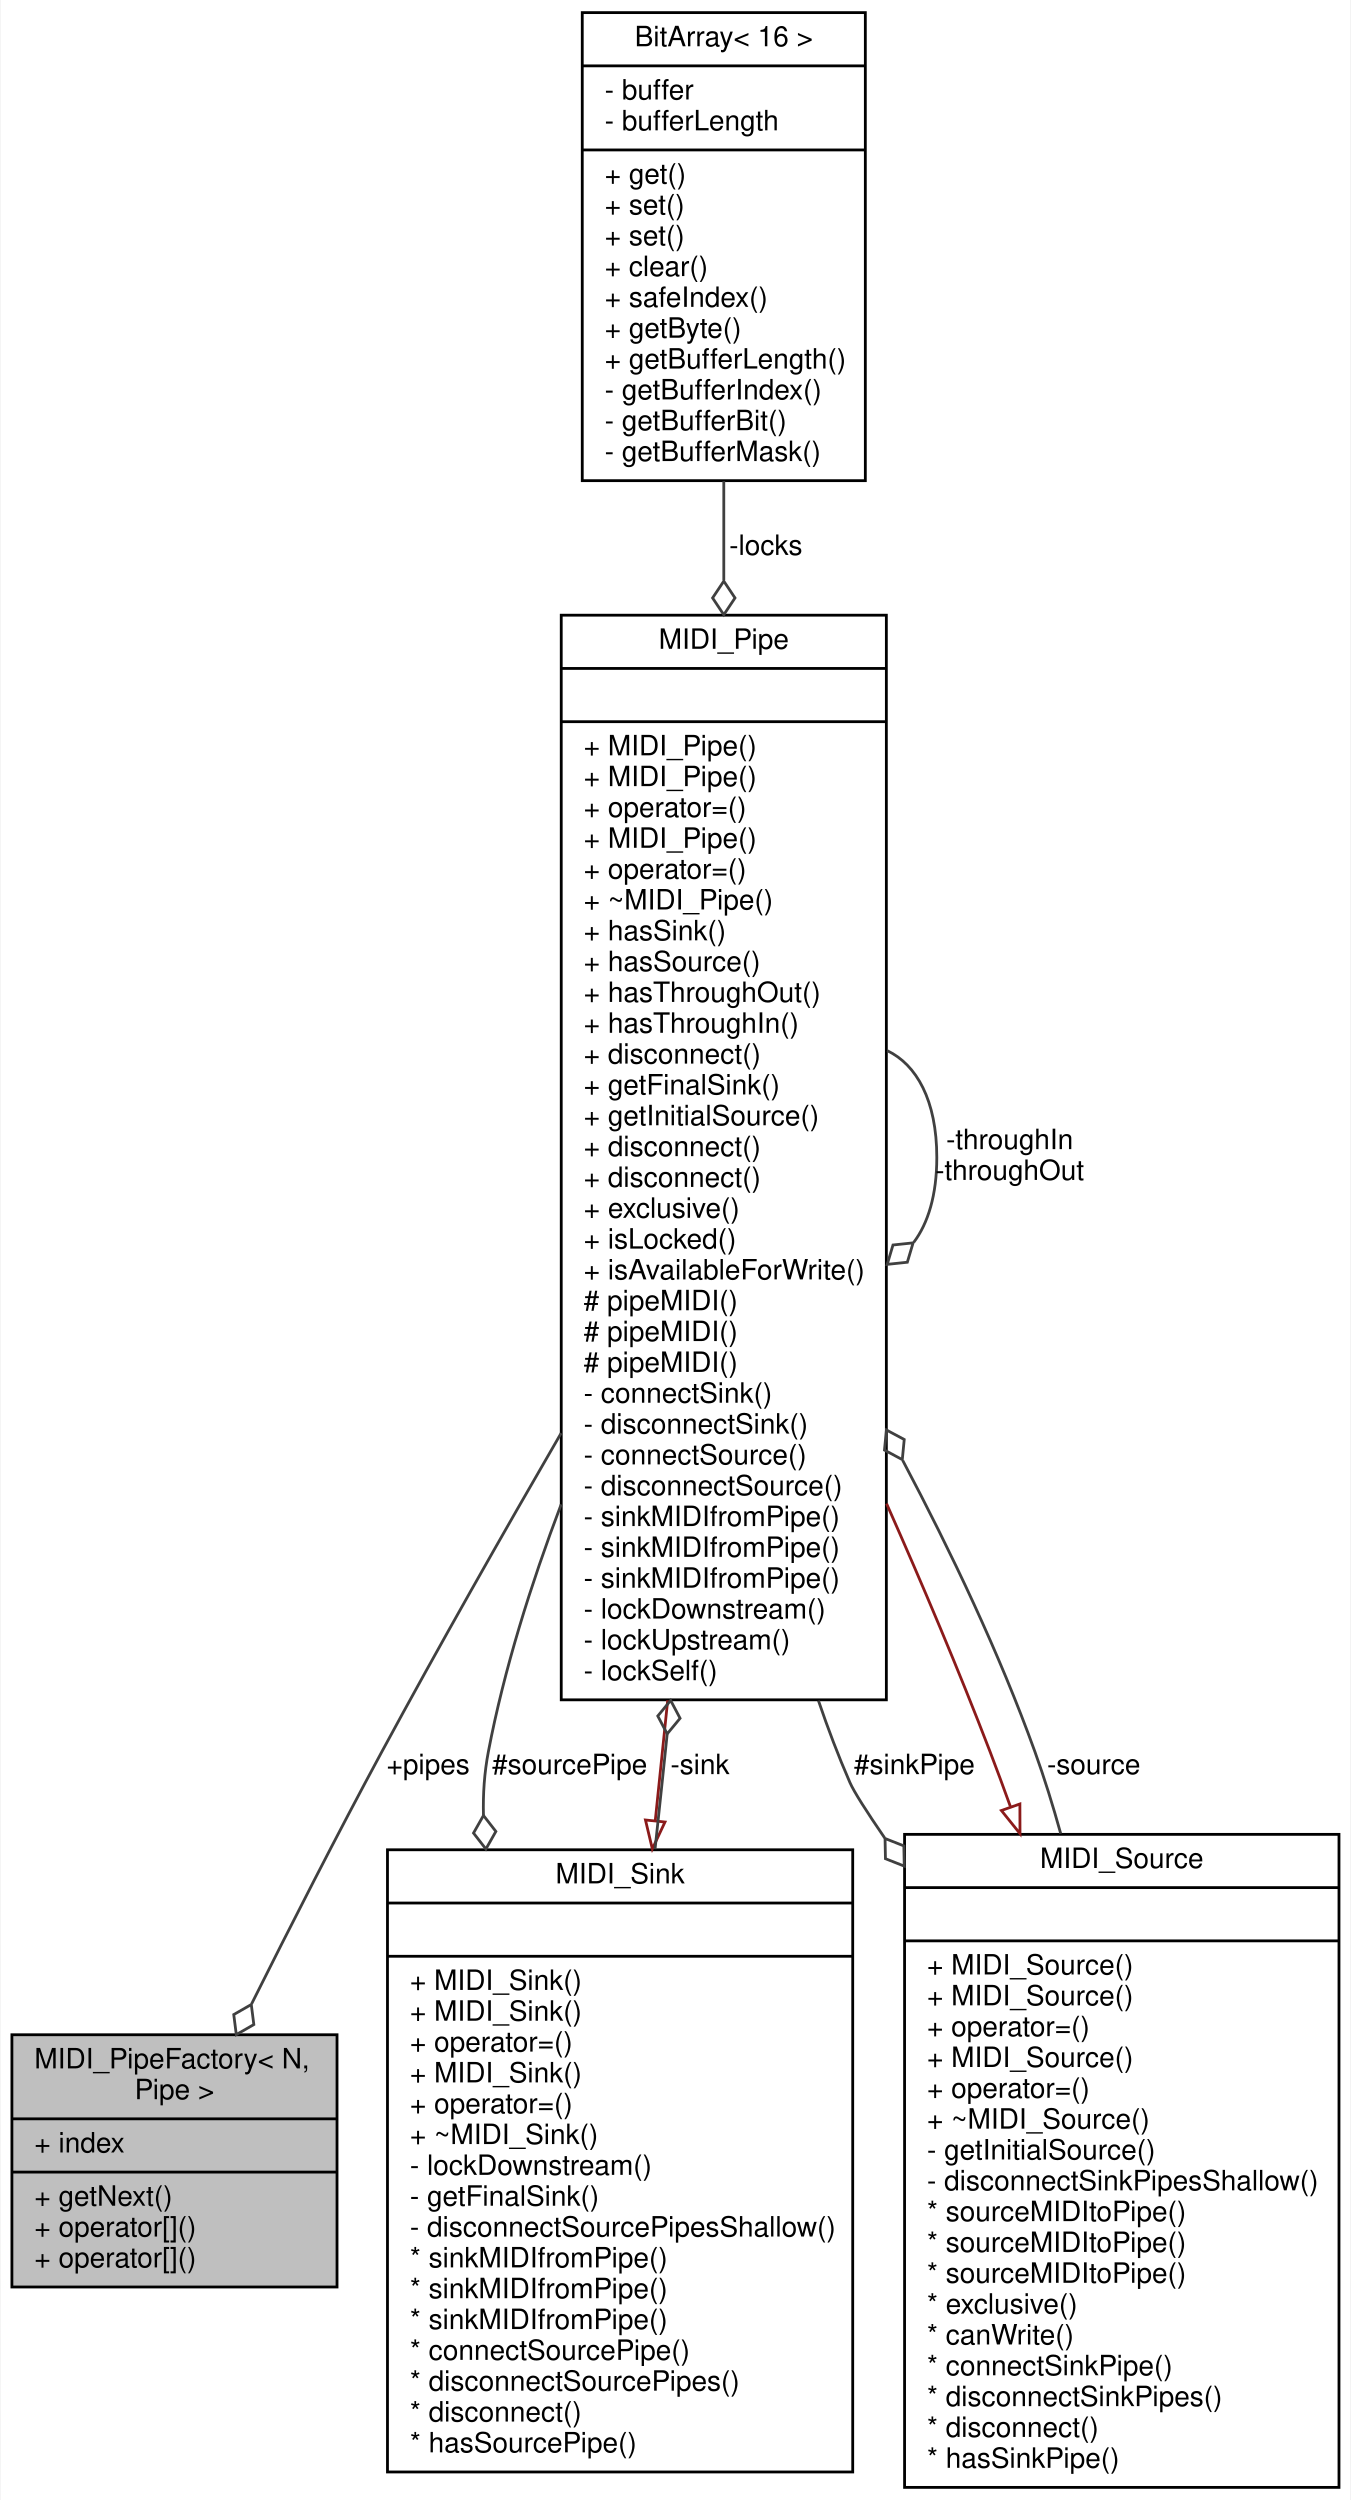
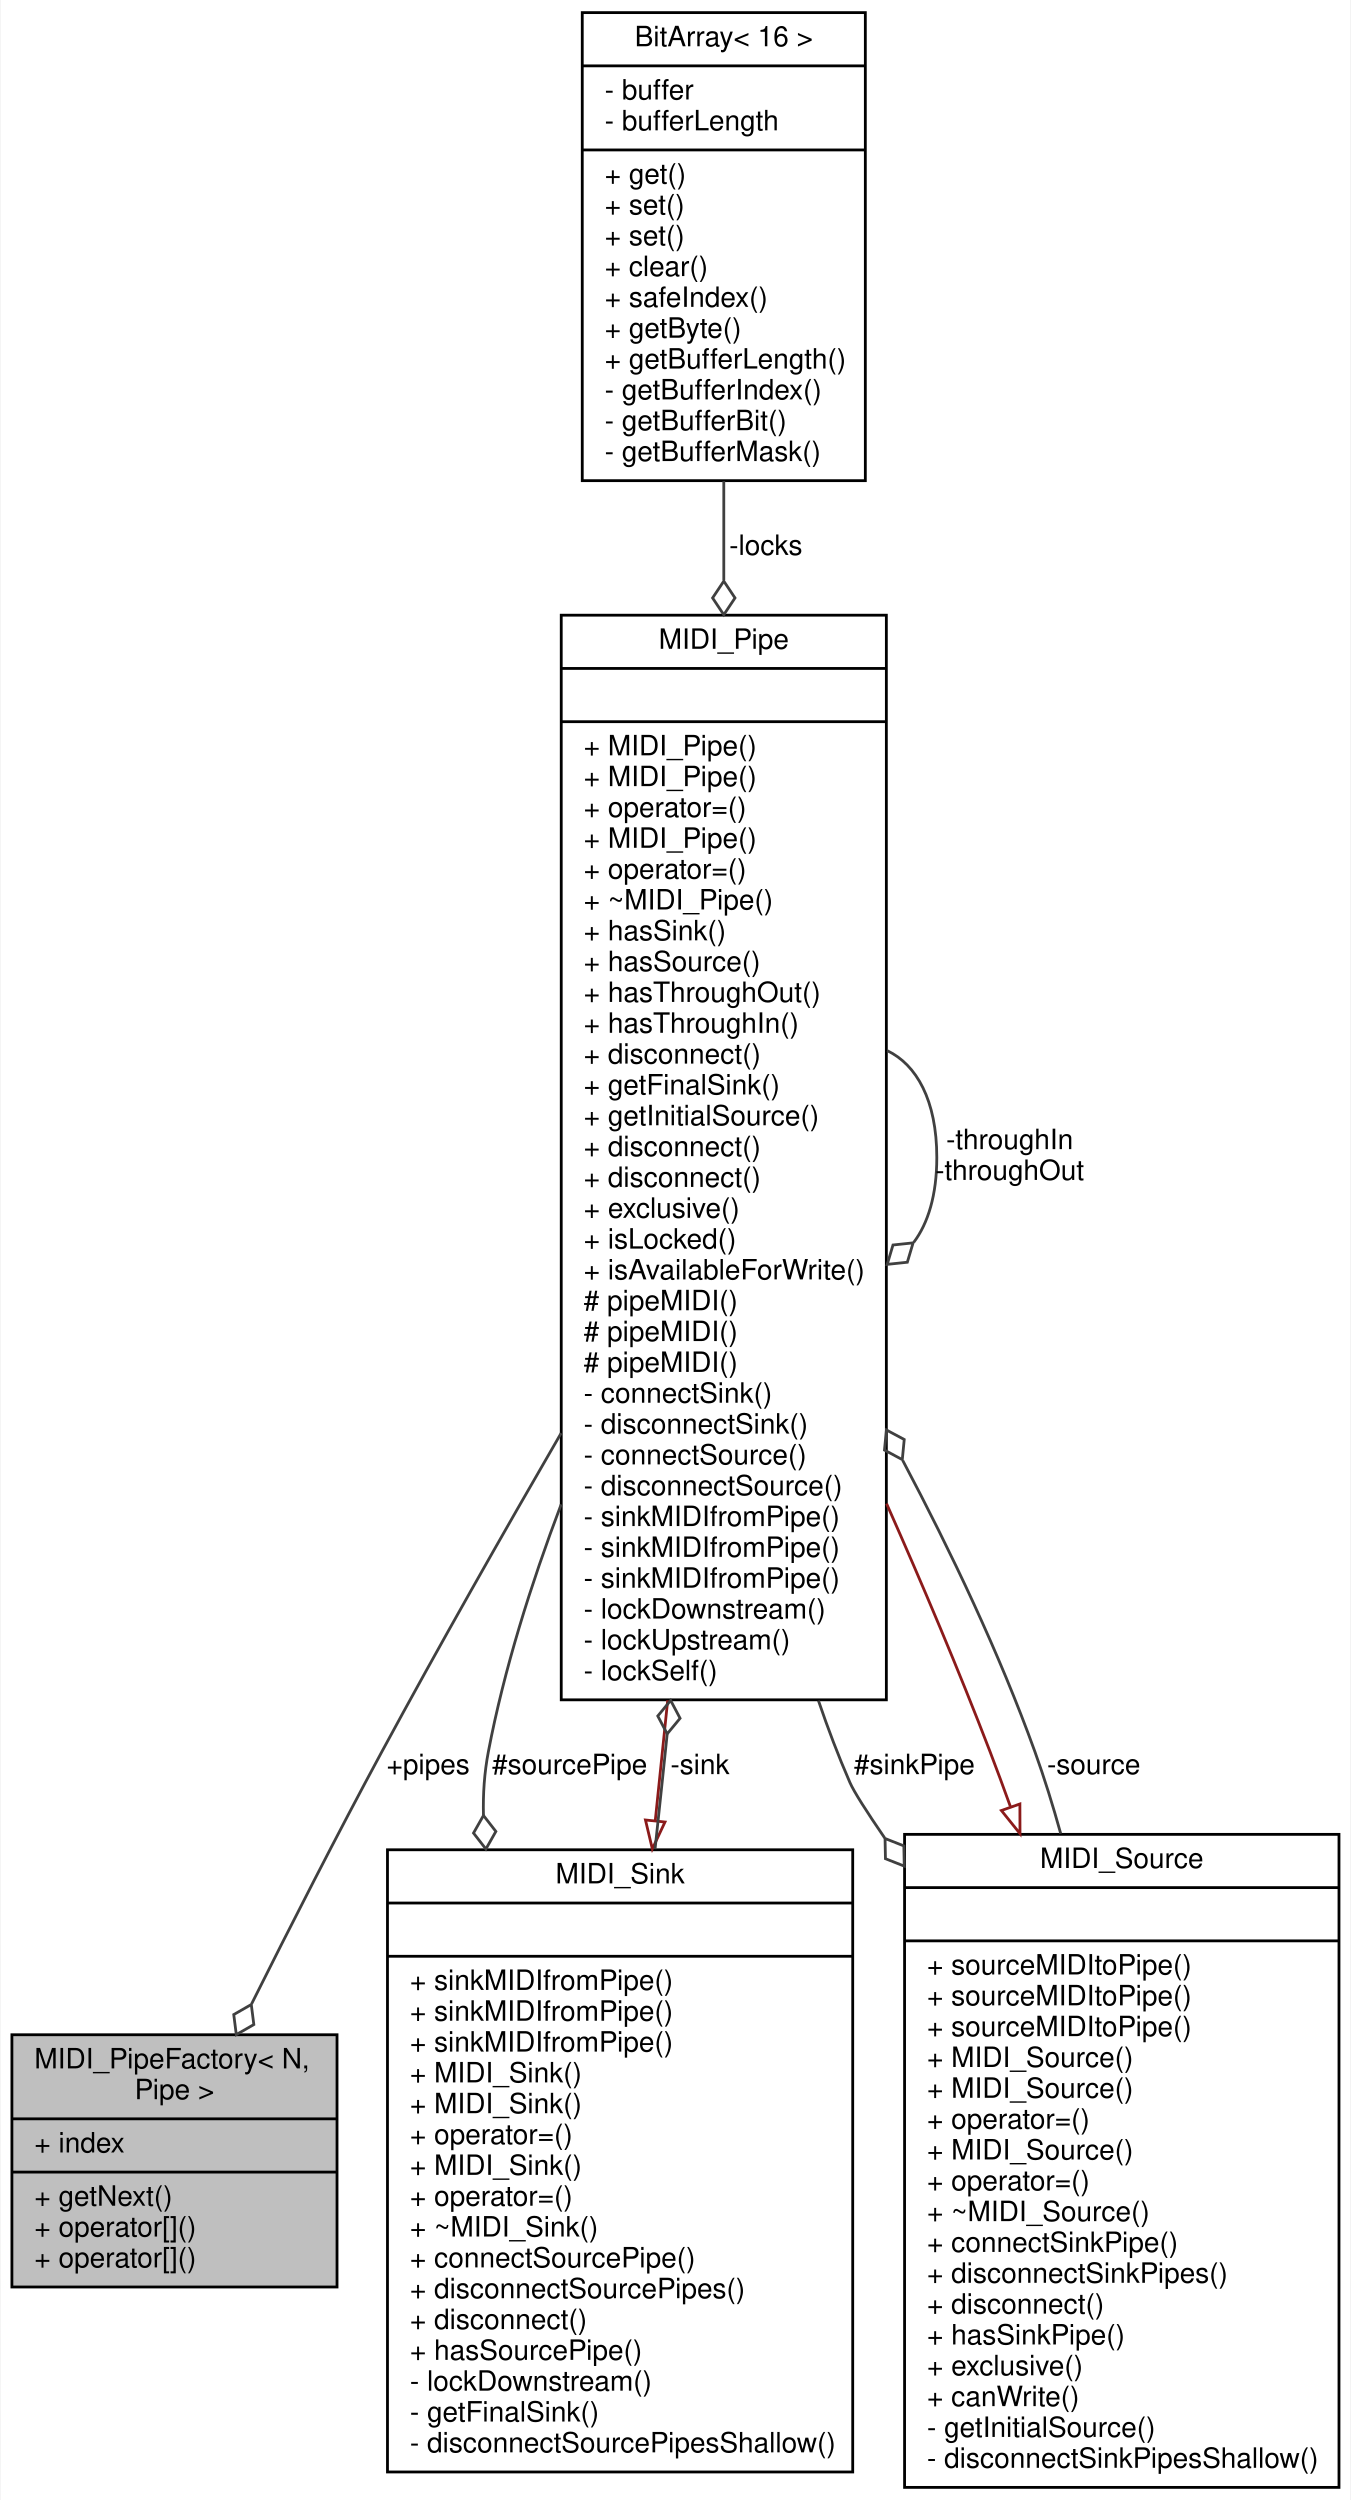
<svg xmlns="http://www.w3.org/2000/svg" xmlns:xlink="http://www.w3.org/1999/xlink" width="482pt" height="892pt" viewBox="0.00 0.00 481.50 892.00">
  <g id="graph0" class="graph" transform="scale(1 1) rotate(0) translate(4 888)">
    <polygon fill="#ffffff" stroke="transparent" points="-4,4 -4,-888 477.5,-888 477.5,4 -4,4" />
    <g id="node1" class="node">
      <g id="a_node1">
        <a xlink:title="Class that produces multiple MIDI_Pipes.">
          <polygon fill="#bfbfbf" stroke="#000000" points="0,-72 0,-162 116,-162 116,-72 0,-72" />
          <text text-anchor="start" x="8" y="-150" font-family="Helvetica,sans-Serif" font-size="10.00" fill="#000000">MIDI_PipeFactory&lt; N,</text>
          <text text-anchor="middle" x="58" y="-139" font-family="Helvetica,sans-Serif" font-size="10.00" fill="#000000"> Pipe &gt;</text>
          <polyline fill="none" stroke="#000000" points="0,-132 116,-132 " />
          <text text-anchor="start" x="8" y="-120" font-family="Helvetica,sans-Serif" font-size="10.00" fill="#000000">+ index</text>
          <polyline fill="none" stroke="#000000" points="0,-113 116,-113 " />
          <text text-anchor="start" x="8" y="-101" font-family="Helvetica,sans-Serif" font-size="10.00" fill="#000000">+ getNext()</text>
          <text text-anchor="start" x="8" y="-90" font-family="Helvetica,sans-Serif" font-size="10.00" fill="#000000">+ operator[]()</text>
          <text text-anchor="start" x="8" y="-79" font-family="Helvetica,sans-Serif" font-size="10.00" fill="#000000">+ operator[]()</text>
        </a>
      </g>
    </g>
    <g id="node2" class="node">
      <g id="a_node2">
        <a xlink:href="../../df/d72/classMIDI__Pipe.html" target="_top" xlink:title="Class that routes MIDI messages from a MIDI_Source to a MIDI_Sink.">
          <polygon fill="#ffffff" stroke="#000000" points="196,-281.5 196,-668.5 312,-668.5 312,-281.5 196,-281.5" />
          <text text-anchor="middle" x="254" y="-656.5" font-family="Helvetica,sans-Serif" font-size="10.00" fill="#000000">MIDI_Pipe</text>
          <polyline fill="none" stroke="#000000" points="196,-649.5 312,-649.5 " />
          <text text-anchor="middle" x="254" y="-637.5" font-family="Helvetica,sans-Serif" font-size="10.00" fill="#000000"> </text>
          <polyline fill="none" stroke="#000000" points="196,-630.5 312,-630.5 " />
          <text text-anchor="start" x="204" y="-618.5" font-family="Helvetica,sans-Serif" font-size="10.00" fill="#000000">+ MIDI_Pipe()</text>
          <text text-anchor="start" x="204" y="-607.5" font-family="Helvetica,sans-Serif" font-size="10.00" fill="#000000">+ MIDI_Pipe()</text>
          <text text-anchor="start" x="204" y="-596.5" font-family="Helvetica,sans-Serif" font-size="10.00" fill="#000000">+ operator=()</text>
          <text text-anchor="start" x="204" y="-585.5" font-family="Helvetica,sans-Serif" font-size="10.00" fill="#000000">+ MIDI_Pipe()</text>
          <text text-anchor="start" x="204" y="-574.5" font-family="Helvetica,sans-Serif" font-size="10.00" fill="#000000">+ operator=()</text>
          <text text-anchor="start" x="204" y="-563.5" font-family="Helvetica,sans-Serif" font-size="10.00" fill="#000000">+ ~MIDI_Pipe()</text>
          <text text-anchor="start" x="204" y="-552.5" font-family="Helvetica,sans-Serif" font-size="10.00" fill="#000000">+ hasSink()</text>
          <text text-anchor="start" x="204" y="-541.5" font-family="Helvetica,sans-Serif" font-size="10.00" fill="#000000">+ hasSource()</text>
          <text text-anchor="start" x="204" y="-530.5" font-family="Helvetica,sans-Serif" font-size="10.00" fill="#000000">+ hasThroughOut()</text>
          <text text-anchor="start" x="204" y="-519.5" font-family="Helvetica,sans-Serif" font-size="10.00" fill="#000000">+ hasThroughIn()</text>
          <text text-anchor="start" x="204" y="-508.5" font-family="Helvetica,sans-Serif" font-size="10.00" fill="#000000">+ disconnect()</text>
          <text text-anchor="start" x="204" y="-497.5" font-family="Helvetica,sans-Serif" font-size="10.00" fill="#000000">+ getFinalSink()</text>
          <text text-anchor="start" x="204" y="-486.5" font-family="Helvetica,sans-Serif" font-size="10.00" fill="#000000">+ getInitialSource()</text>
          <text text-anchor="start" x="204" y="-475.5" font-family="Helvetica,sans-Serif" font-size="10.00" fill="#000000">+ disconnect()</text>
          <text text-anchor="start" x="204" y="-464.5" font-family="Helvetica,sans-Serif" font-size="10.00" fill="#000000">+ disconnect()</text>
          <text text-anchor="start" x="204" y="-453.5" font-family="Helvetica,sans-Serif" font-size="10.00" fill="#000000">+ exclusive()</text>
          <text text-anchor="start" x="204" y="-442.5" font-family="Helvetica,sans-Serif" font-size="10.00" fill="#000000">+ isLocked()</text>
          <text text-anchor="start" x="204" y="-431.5" font-family="Helvetica,sans-Serif" font-size="10.00" fill="#000000">+ isAvailableForWrite()</text>
          <text text-anchor="start" x="204" y="-420.5" font-family="Helvetica,sans-Serif" font-size="10.00" fill="#000000"># pipeMIDI()</text>
          <text text-anchor="start" x="204" y="-409.5" font-family="Helvetica,sans-Serif" font-size="10.00" fill="#000000"># pipeMIDI()</text>
          <text text-anchor="start" x="204" y="-398.5" font-family="Helvetica,sans-Serif" font-size="10.00" fill="#000000"># pipeMIDI()</text>
          <text text-anchor="start" x="204" y="-387.5" font-family="Helvetica,sans-Serif" font-size="10.00" fill="#000000">- connectSink()</text>
          <text text-anchor="start" x="204" y="-376.5" font-family="Helvetica,sans-Serif" font-size="10.00" fill="#000000">- disconnectSink()</text>
          <text text-anchor="start" x="204" y="-365.5" font-family="Helvetica,sans-Serif" font-size="10.00" fill="#000000">- connectSource()</text>
          <text text-anchor="start" x="204" y="-354.5" font-family="Helvetica,sans-Serif" font-size="10.00" fill="#000000">- disconnectSource()</text>
          <text text-anchor="start" x="204" y="-343.5" font-family="Helvetica,sans-Serif" font-size="10.00" fill="#000000">- sinkMIDIfromPipe()</text>
          <text text-anchor="start" x="204" y="-332.5" font-family="Helvetica,sans-Serif" font-size="10.00" fill="#000000">- sinkMIDIfromPipe()</text>
          <text text-anchor="start" x="204" y="-321.5" font-family="Helvetica,sans-Serif" font-size="10.00" fill="#000000">- sinkMIDIfromPipe()</text>
          <text text-anchor="start" x="204" y="-310.5" font-family="Helvetica,sans-Serif" font-size="10.00" fill="#000000">- lockDownstream()</text>
          <text text-anchor="start" x="204" y="-299.5" font-family="Helvetica,sans-Serif" font-size="10.00" fill="#000000">- lockUpstream()</text>
          <text text-anchor="start" x="204" y="-288.5" font-family="Helvetica,sans-Serif" font-size="10.00" fill="#000000">- lockSelf()</text>
        </a>
      </g>
    </g>
    <g id="edge1" class="edge">
      <path fill="none" stroke="#404040" d="M195.957,-376.653C175.345,-341.077 152.247,-300.448 132,-263 116.083,-233.56 99.149,-200.307 85.503,-172.981" />
      <polygon fill="none" stroke="#404040" points="85.409,-172.791 79.154,-169.202 80.061,-162.049 86.316,-165.637 85.409,-172.791" />
      <text text-anchor="middle" x="148.5" y="-255" font-family="Helvetica,sans-Serif" font-size="10.00" fill="#000000"> +pipes</text>
    </g>
    <g id="edge8" class="edge">
      <path fill="none" stroke="#404040" d="M312.312,-513.125C322.726,-508.169 330,-495.461 330,-475 330,-461.572 326.867,-451.484 321.77,-444.734" />
      <polygon fill="none" stroke="#404040" points="321.542,-444.544 314.37,-443.786 312.312,-436.875 319.483,-437.633 321.542,-444.544" />
      <text text-anchor="middle" x="356" y="-478" font-family="Helvetica,sans-Serif" font-size="10.00" fill="#000000"> -throughIn</text>
      <text text-anchor="middle" x="356" y="-467" font-family="Helvetica,sans-Serif" font-size="10.00" fill="#000000">-throughOut</text>
    </g>
    <g id="node3" class="node">
      <g id="a_node3">
        <a xlink:href="../../d9/db6/classMIDI__Sink.html" target="_top" xlink:title="Class that can receive MIDI messages from a MIDI pipe.">
          <polygon fill="#ffffff" stroke="#000000" points="134,-6 134,-228 300,-228 300,-6 134,-6" />
          <text text-anchor="middle" x="217" y="-216" font-family="Helvetica,sans-Serif" font-size="10.00" fill="#000000">MIDI_Sink</text>
          <polyline fill="none" stroke="#000000" points="134,-209 300,-209 " />
          <text text-anchor="middle" x="217" y="-197" font-family="Helvetica,sans-Serif" font-size="10.00" fill="#000000"> </text>
          <polyline fill="none" stroke="#000000" points="134,-190 300,-190 " />
-           <text text-anchor="start" x="142" y="-178" font-family="Helvetica,sans-Serif" font-size="10.00" fill="#000000">+ MIDI_Sink()</text>
-           <text text-anchor="start" x="142" y="-167" font-family="Helvetica,sans-Serif" font-size="10.00" fill="#000000">+ MIDI_Sink()</text>
-           <text text-anchor="start" x="142" y="-156" font-family="Helvetica,sans-Serif" font-size="10.00" fill="#000000">+ operator=()</text>
+           <text text-anchor="start" x="142" y="-178" font-family="Helvetica,sans-Serif" font-size="10.00" fill="#000000">+ sinkMIDIfromPipe()</text>
+           <text text-anchor="start" x="142" y="-167" font-family="Helvetica,sans-Serif" font-size="10.00" fill="#000000">+ sinkMIDIfromPipe()</text>
+           <text text-anchor="start" x="142" y="-156" font-family="Helvetica,sans-Serif" font-size="10.00" fill="#000000">+ sinkMIDIfromPipe()</text>
          <text text-anchor="start" x="142" y="-145" font-family="Helvetica,sans-Serif" font-size="10.00" fill="#000000">+ MIDI_Sink()</text>
-           <text text-anchor="start" x="142" y="-134" font-family="Helvetica,sans-Serif" font-size="10.00" fill="#000000">+ operator=()</text>
-           <text text-anchor="start" x="142" y="-123" font-family="Helvetica,sans-Serif" font-size="10.00" fill="#000000">+ ~MIDI_Sink()</text>
-           <text text-anchor="start" x="142" y="-112" font-family="Helvetica,sans-Serif" font-size="10.00" fill="#000000">- lockDownstream()</text>
-           <text text-anchor="start" x="142" y="-101" font-family="Helvetica,sans-Serif" font-size="10.00" fill="#000000">- getFinalSink()</text>
-           <text text-anchor="start" x="142" y="-90" font-family="Helvetica,sans-Serif" font-size="10.00" fill="#000000">- disconnectSourcePipesShallow()</text>
-           <text text-anchor="start" x="142" y="-79" font-family="Helvetica,sans-Serif" font-size="10.00" fill="#000000">* sinkMIDIfromPipe()</text>
-           <text text-anchor="start" x="142" y="-68" font-family="Helvetica,sans-Serif" font-size="10.00" fill="#000000">* sinkMIDIfromPipe()</text>
-           <text text-anchor="start" x="142" y="-57" font-family="Helvetica,sans-Serif" font-size="10.00" fill="#000000">* sinkMIDIfromPipe()</text>
-           <text text-anchor="start" x="142" y="-46" font-family="Helvetica,sans-Serif" font-size="10.00" fill="#000000">* connectSourcePipe()</text>
-           <text text-anchor="start" x="142" y="-35" font-family="Helvetica,sans-Serif" font-size="10.00" fill="#000000">* disconnectSourcePipes()</text>
-           <text text-anchor="start" x="142" y="-24" font-family="Helvetica,sans-Serif" font-size="10.00" fill="#000000">* disconnect()</text>
-           <text text-anchor="start" x="142" y="-13" font-family="Helvetica,sans-Serif" font-size="10.00" fill="#000000">* hasSourcePipe()</text>
+           <text text-anchor="start" x="142" y="-134" font-family="Helvetica,sans-Serif" font-size="10.00" fill="#000000">+ MIDI_Sink()</text>
+           <text text-anchor="start" x="142" y="-123" font-family="Helvetica,sans-Serif" font-size="10.00" fill="#000000">+ operator=()</text>
+           <text text-anchor="start" x="142" y="-112" font-family="Helvetica,sans-Serif" font-size="10.00" fill="#000000">+ MIDI_Sink()</text>
+           <text text-anchor="start" x="142" y="-101" font-family="Helvetica,sans-Serif" font-size="10.00" fill="#000000">+ operator=()</text>
+           <text text-anchor="start" x="142" y="-90" font-family="Helvetica,sans-Serif" font-size="10.00" fill="#000000">+ ~MIDI_Sink()</text>
+           <text text-anchor="start" x="142" y="-79" font-family="Helvetica,sans-Serif" font-size="10.00" fill="#000000">+ connectSourcePipe()</text>
+           <text text-anchor="start" x="142" y="-68" font-family="Helvetica,sans-Serif" font-size="10.00" fill="#000000">+ disconnectSourcePipes()</text>
+           <text text-anchor="start" x="142" y="-57" font-family="Helvetica,sans-Serif" font-size="10.00" fill="#000000">+ disconnect()</text>
+           <text text-anchor="start" x="142" y="-46" font-family="Helvetica,sans-Serif" font-size="10.00" fill="#000000">+ hasSourcePipe()</text>
+           <text text-anchor="start" x="142" y="-35" font-family="Helvetica,sans-Serif" font-size="10.00" fill="#000000">- lockDownstream()</text>
+           <text text-anchor="start" x="142" y="-24" font-family="Helvetica,sans-Serif" font-size="10.00" fill="#000000">- getFinalSink()</text>
+           <text text-anchor="start" x="142" y="-13" font-family="Helvetica,sans-Serif" font-size="10.00" fill="#000000">- disconnectSourcePipesShallow()</text>
        </a>
      </g>
    </g>
    <g id="edge3" class="edge">
      <path fill="none" stroke="#404040" d="M195.968,-351.23C185.21,-322.841 175.605,-292.36 170,-263 168.575,-255.533 168.052,-247.916 168.247,-240.276" />
      <polygon fill="none" stroke="#404040" points="168.25,-240.236 164.696,-233.961 169.12,-228.267 172.675,-234.541 168.25,-240.236" />
      <text text-anchor="middle" x="199" y="-255" font-family="Helvetica,sans-Serif" font-size="10.00" fill="#000000"> #sourcePipe</text>
    </g>
    <g id="node4" class="node">
      <g id="a_node4">
        <a xlink:href="../../df/d5b/classMIDI__Source.html" target="_top" xlink:title="Class that can send MIDI messages to a MIDI pipe.">
          <polygon fill="#ffffff" stroke="#000000" points="318.5,-.5 318.5,-233.5 473.5,-233.5 473.5,-.5 318.5,-.5" />
          <text text-anchor="middle" x="396" y="-221.5" font-family="Helvetica,sans-Serif" font-size="10.00" fill="#000000">MIDI_Source</text>
          <polyline fill="none" stroke="#000000" points="318.5,-214.5 473.5,-214.5 " />
          <text text-anchor="middle" x="396" y="-202.5" font-family="Helvetica,sans-Serif" font-size="10.00" fill="#000000"> </text>
          <polyline fill="none" stroke="#000000" points="318.5,-195.5 473.5,-195.5 " />
-           <text text-anchor="start" x="326.5" y="-183.5" font-family="Helvetica,sans-Serif" font-size="10.00" fill="#000000">+ MIDI_Source()</text>
-           <text text-anchor="start" x="326.5" y="-172.5" font-family="Helvetica,sans-Serif" font-size="10.00" fill="#000000">+ MIDI_Source()</text>
-           <text text-anchor="start" x="326.5" y="-161.5" font-family="Helvetica,sans-Serif" font-size="10.00" fill="#000000">+ operator=()</text>
+           <text text-anchor="start" x="326.5" y="-183.5" font-family="Helvetica,sans-Serif" font-size="10.00" fill="#000000">+ sourceMIDItoPipe()</text>
+           <text text-anchor="start" x="326.5" y="-172.5" font-family="Helvetica,sans-Serif" font-size="10.00" fill="#000000">+ sourceMIDItoPipe()</text>
+           <text text-anchor="start" x="326.5" y="-161.5" font-family="Helvetica,sans-Serif" font-size="10.00" fill="#000000">+ sourceMIDItoPipe()</text>
          <text text-anchor="start" x="326.5" y="-150.5" font-family="Helvetica,sans-Serif" font-size="10.00" fill="#000000">+ MIDI_Source()</text>
-           <text text-anchor="start" x="326.5" y="-139.5" font-family="Helvetica,sans-Serif" font-size="10.00" fill="#000000">+ operator=()</text>
-           <text text-anchor="start" x="326.5" y="-128.5" font-family="Helvetica,sans-Serif" font-size="10.00" fill="#000000">+ ~MIDI_Source()</text>
-           <text text-anchor="start" x="326.5" y="-117.5" font-family="Helvetica,sans-Serif" font-size="10.00" fill="#000000">- getInitialSource()</text>
-           <text text-anchor="start" x="326.5" y="-106.5" font-family="Helvetica,sans-Serif" font-size="10.00" fill="#000000">- disconnectSinkPipesShallow()</text>
-           <text text-anchor="start" x="326.5" y="-95.5" font-family="Helvetica,sans-Serif" font-size="10.00" fill="#000000">* sourceMIDItoPipe()</text>
-           <text text-anchor="start" x="326.5" y="-84.5" font-family="Helvetica,sans-Serif" font-size="10.00" fill="#000000">* sourceMIDItoPipe()</text>
-           <text text-anchor="start" x="326.5" y="-73.5" font-family="Helvetica,sans-Serif" font-size="10.00" fill="#000000">* sourceMIDItoPipe()</text>
-           <text text-anchor="start" x="326.5" y="-62.5" font-family="Helvetica,sans-Serif" font-size="10.00" fill="#000000">* exclusive()</text>
-           <text text-anchor="start" x="326.5" y="-51.5" font-family="Helvetica,sans-Serif" font-size="10.00" fill="#000000">* canWrite()</text>
-           <text text-anchor="start" x="326.5" y="-40.5" font-family="Helvetica,sans-Serif" font-size="10.00" fill="#000000">* connectSinkPipe()</text>
-           <text text-anchor="start" x="326.5" y="-29.5" font-family="Helvetica,sans-Serif" font-size="10.00" fill="#000000">* disconnectSinkPipes()</text>
-           <text text-anchor="start" x="326.5" y="-18.5" font-family="Helvetica,sans-Serif" font-size="10.00" fill="#000000">* disconnect()</text>
-           <text text-anchor="start" x="326.5" y="-7.5" font-family="Helvetica,sans-Serif" font-size="10.00" fill="#000000">* hasSinkPipe()</text>
+           <text text-anchor="start" x="326.5" y="-139.5" font-family="Helvetica,sans-Serif" font-size="10.00" fill="#000000">+ MIDI_Source()</text>
+           <text text-anchor="start" x="326.5" y="-128.5" font-family="Helvetica,sans-Serif" font-size="10.00" fill="#000000">+ operator=()</text>
+           <text text-anchor="start" x="326.5" y="-117.5" font-family="Helvetica,sans-Serif" font-size="10.00" fill="#000000">+ MIDI_Source()</text>
+           <text text-anchor="start" x="326.5" y="-106.5" font-family="Helvetica,sans-Serif" font-size="10.00" fill="#000000">+ operator=()</text>
+           <text text-anchor="start" x="326.5" y="-95.5" font-family="Helvetica,sans-Serif" font-size="10.00" fill="#000000">+ ~MIDI_Source()</text>
+           <text text-anchor="start" x="326.5" y="-84.5" font-family="Helvetica,sans-Serif" font-size="10.00" fill="#000000">+ connectSinkPipe()</text>
+           <text text-anchor="start" x="326.5" y="-73.5" font-family="Helvetica,sans-Serif" font-size="10.00" fill="#000000">+ disconnectSinkPipes()</text>
+           <text text-anchor="start" x="326.5" y="-62.5" font-family="Helvetica,sans-Serif" font-size="10.00" fill="#000000">+ disconnect()</text>
+           <text text-anchor="start" x="326.5" y="-51.5" font-family="Helvetica,sans-Serif" font-size="10.00" fill="#000000">+ hasSinkPipe()</text>
+           <text text-anchor="start" x="326.5" y="-40.5" font-family="Helvetica,sans-Serif" font-size="10.00" fill="#000000">+ exclusive()</text>
+           <text text-anchor="start" x="326.5" y="-29.5" font-family="Helvetica,sans-Serif" font-size="10.00" fill="#000000">+ canWrite()</text>
+           <text text-anchor="start" x="326.5" y="-18.5" font-family="Helvetica,sans-Serif" font-size="10.00" fill="#000000">- getInitialSource()</text>
+           <text text-anchor="start" x="326.5" y="-7.5" font-family="Helvetica,sans-Serif" font-size="10.00" fill="#000000">- disconnectSinkPipesShallow()</text>
        </a>
      </g>
    </g>
    <g id="edge5" class="edge">
      <path fill="none" stroke="#404040" d="M287.765,-281.229C291.162,-271.215 294.897,-261.413 299,-252 300.438,-248.701 304.997,-241.564 311.408,-232.208" />
      <polygon fill="none" stroke="#404040" points="311.535,-232.025 311.677,-224.815 318.387,-222.174 318.245,-229.384 311.535,-232.025" />
      <text text-anchor="middle" x="322" y="-255" font-family="Helvetica,sans-Serif" font-size="10.00" fill="#000000"> #sinkPipe</text>
    </g>
    <g id="edge2" class="edge">
      <path fill="none" stroke="#8b1a1a" d="M229.543,-238.365C230.983,-252.296 232.477,-266.748 233.984,-281.331" />
      <polygon fill="none" stroke="#8b1a1a" points="233.015,-237.906 228.505,-228.319 226.052,-238.625 233.015,-237.906" />
    </g>
    <g id="edge6" class="edge">
      <path fill="none" stroke="#404040" d="M229.469,-228.23C230.337,-236.273 231.188,-244.261 232,-252 232.596,-257.686 233.197,-263.454 233.799,-269.275" />
      <polygon fill="none" stroke="#404040" points="233.807,-269.355 238.4,-274.914 235.036,-281.292 230.442,-275.733 233.807,-269.355" />
      <text text-anchor="middle" x="245.5" y="-255" font-family="Helvetica,sans-Serif" font-size="10.00" fill="#000000"> -sink</text>
    </g>
    <g id="edge4" class="edge">
      <path fill="none" stroke="#8b1a1a" d="M356.231,-243.5C353.853,-250.119 351.435,-256.653 349,-263 337.875,-291.995 324.848,-322.727 312.069,-351.528" />
      <polygon fill="none" stroke="#8b1a1a" points="359.644,-244.347 359.685,-233.752 353.046,-242.009 359.644,-244.347" />
    </g>
    <g id="edge9" class="edge">
      <path fill="none" stroke="#404040" d="M374.215,-233.762C371.447,-243.749 368.381,-253.614 365,-263 352.412,-297.941 335.081,-334.33 317.853,-366.896" />
      <polygon fill="none" stroke="#404040" points="317.687,-367.207 318.38,-374.385 312.022,-377.786 311.328,-370.608 317.687,-367.207" />
      <text text-anchor="middle" x="386" y="-255" font-family="Helvetica,sans-Serif" font-size="10.00" fill="#000000"> -source</text>
    </g>
    <g id="node5" class="node">
      <g id="a_node5">
        <a xlink:href="../../d6/da4/classAH_1_1BitArray.html" target="_top" xlink:title=" ">
          <polygon fill="#ffffff" stroke="#000000" points="203.5,-716.5 203.5,-883.5 304.5,-883.5 304.5,-716.5 203.5,-716.5" />
          <text text-anchor="middle" x="254" y="-871.5" font-family="Helvetica,sans-Serif" font-size="10.00" fill="#000000">BitArray&lt; 16 &gt;</text>
          <polyline fill="none" stroke="#000000" points="203.5,-864.5 304.5,-864.5 " />
          <text text-anchor="start" x="211.5" y="-852.5" font-family="Helvetica,sans-Serif" font-size="10.00" fill="#000000">- buffer</text>
          <text text-anchor="start" x="211.5" y="-841.5" font-family="Helvetica,sans-Serif" font-size="10.00" fill="#000000">- bufferLength</text>
          <polyline fill="none" stroke="#000000" points="203.5,-834.5 304.5,-834.5 " />
          <text text-anchor="start" x="211.5" y="-822.5" font-family="Helvetica,sans-Serif" font-size="10.00" fill="#000000">+ get()</text>
          <text text-anchor="start" x="211.5" y="-811.5" font-family="Helvetica,sans-Serif" font-size="10.00" fill="#000000">+ set()</text>
          <text text-anchor="start" x="211.5" y="-800.5" font-family="Helvetica,sans-Serif" font-size="10.00" fill="#000000">+ set()</text>
          <text text-anchor="start" x="211.5" y="-789.5" font-family="Helvetica,sans-Serif" font-size="10.00" fill="#000000">+ clear()</text>
          <text text-anchor="start" x="211.5" y="-778.5" font-family="Helvetica,sans-Serif" font-size="10.00" fill="#000000">+ safeIndex()</text>
          <text text-anchor="start" x="211.5" y="-767.5" font-family="Helvetica,sans-Serif" font-size="10.00" fill="#000000">+ getByte()</text>
          <text text-anchor="start" x="211.5" y="-756.5" font-family="Helvetica,sans-Serif" font-size="10.00" fill="#000000">+ getBufferLength()</text>
          <text text-anchor="start" x="211.5" y="-745.5" font-family="Helvetica,sans-Serif" font-size="10.00" fill="#000000">- getBufferIndex()</text>
          <text text-anchor="start" x="211.5" y="-734.5" font-family="Helvetica,sans-Serif" font-size="10.00" fill="#000000">- getBufferBit()</text>
          <text text-anchor="start" x="211.5" y="-723.5" font-family="Helvetica,sans-Serif" font-size="10.00" fill="#000000">- getBufferMask()</text>
        </a>
      </g>
    </g>
    <g id="edge7" class="edge">
      <path fill="none" stroke="#404040" d="M254,-716.304C254,-705.09 254,-693.216 254,-680.986" />
      <polygon fill="none" stroke="#404040" points="254,-680.65 250,-674.65 254,-668.65 258,-674.65 254,-680.65" />
      <text text-anchor="middle" x="269" y="-690" font-family="Helvetica,sans-Serif" font-size="10.00" fill="#000000"> -locks</text>
    </g>
  </g>
</svg>
